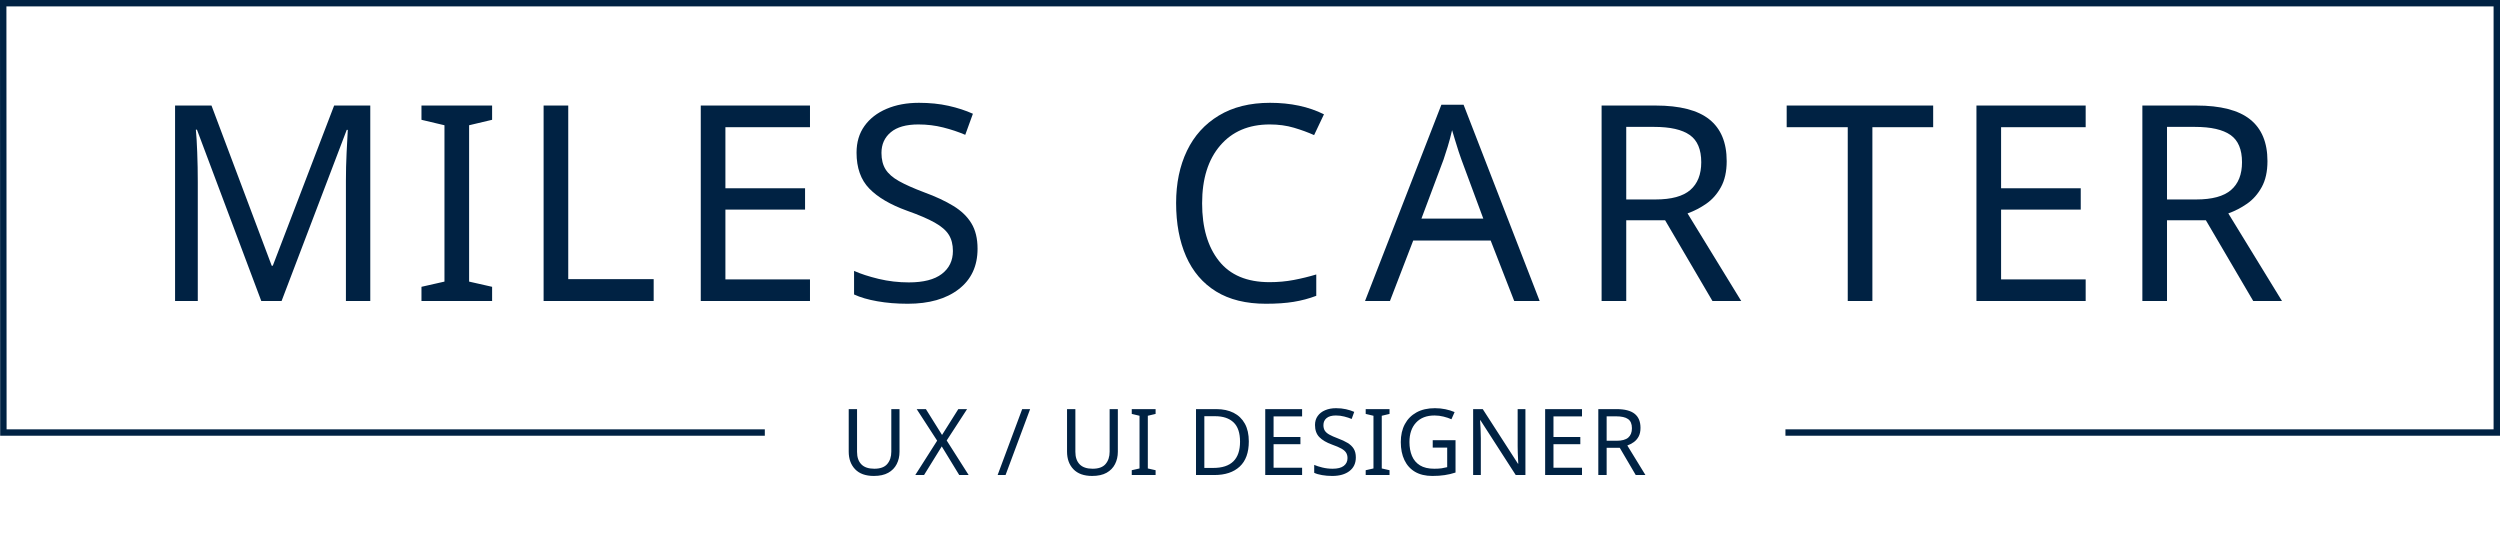
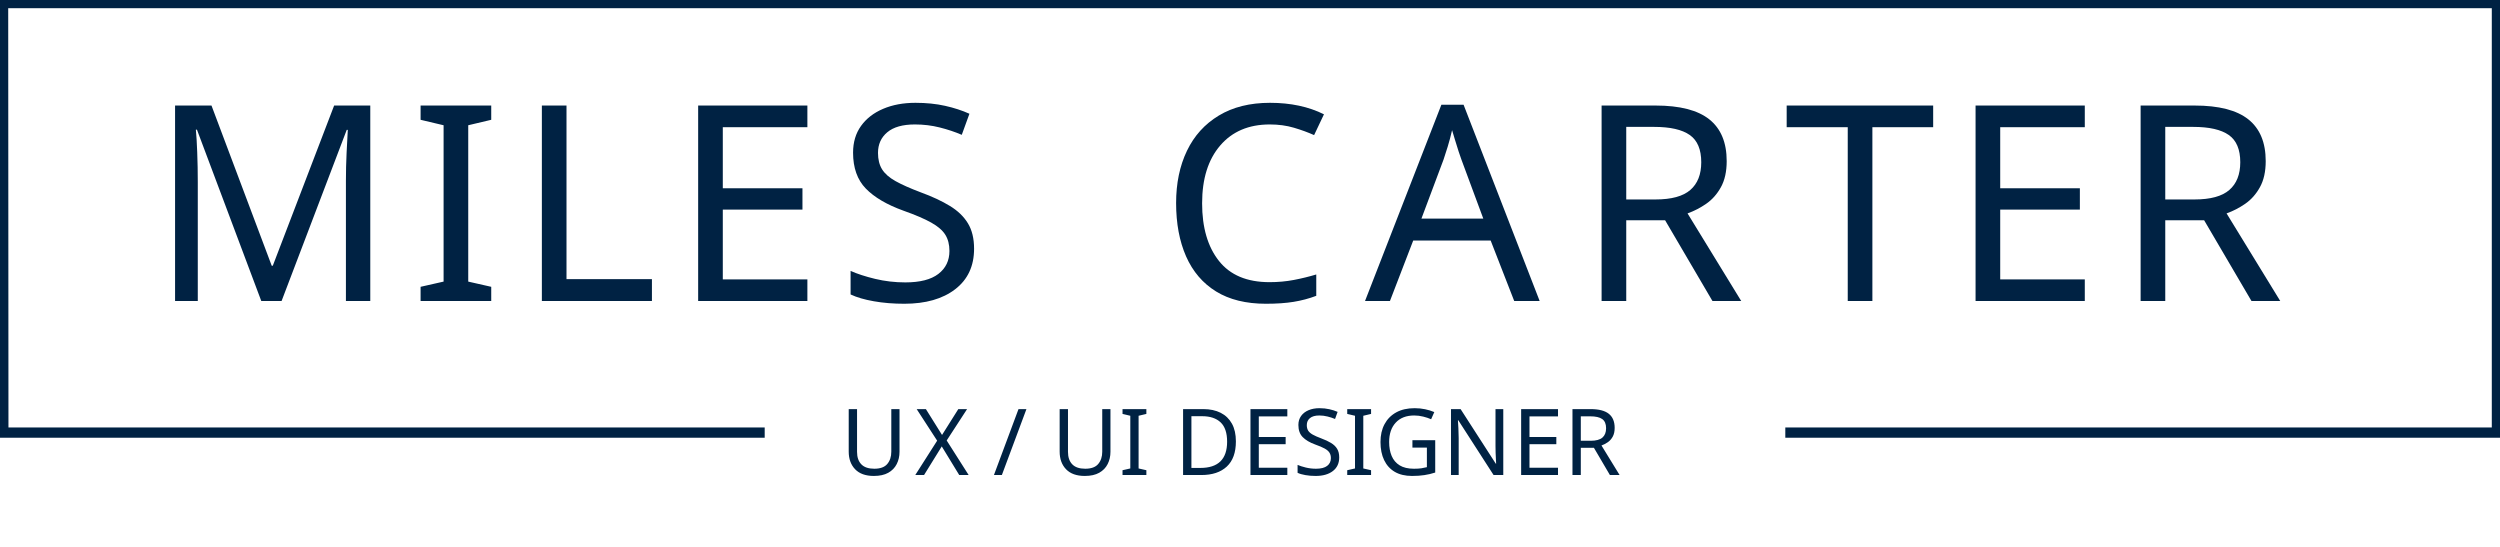
- <svg xmlns="http://www.w3.org/2000/svg" viewBox="0 0 974.9 213.25">
-   <defs>
-     <style>.cls-1{font-size:21.35px;letter-spacing:0.05em;}.cls-1,.cls-5{fill:#002243;font-family:Montserrat-Regular, Montserrat;}.cls-2,.cls-3,.cls-4{font-size:106.77px;}.cls-2{letter-spacing:0.05em;}.cls-3{letter-spacing:0.03em;}.cls-4{letter-spacing:0.04em;}.cls-5{font-size:36px;letter-spacing:0.02em;}.cls-6{letter-spacing:0.02em;}.cls-7{fill:none;stroke:#002243;stroke-miterlimit:10;stroke-width:2.5px;}</style>
-   </defs>
-   <g id="Layer_2" data-name="Layer 2">
-     <g id="Layer_4" data-name="Layer 4">
-       <text class="cls-1" transform="translate(51.25 117.39)">
-         <tspan class="cls-2" x="6.66" y="0">MILES </tspan>
-         <tspan class="cls-3" x="400.87" y="0">C</tspan>
-         <tspan class="cls-2" x="481.05" y="0">A</tspan>
-         <tspan class="cls-4" x="562.95" y="0">R</tspan>
-         <tspan class="cls-2" x="644.42" y="0">TER</tspan>
-       </text>
-       <text class="cls-5" transform="translate(327.73 185.24)">U<tspan class="cls-6" x="29.05" y="0">X / UI DESIGNER</tspan>
-       </text>
-       <polyline class="cls-7" points="696.25 168.67 973.65 168.67 973.65 1.25 1.25 1.25 1.32 168.67 298.25 168.67" />
+ <svg xmlns="http://www.w3.org/2000/svg" version="1.1" id="Layer_1" x="0px" y="0px" viewBox="0 0 974.9 213.2" style="enable-background:new 0 0 974.9 213.2;" xml:space="preserve">
+   <style type="text/css">
+ 	.st0{fill:#002243;}
+ 	.st1{font-family:'Montserrat-Regular';}
+ 	.st2{font-size:106.77px;}
+ 	.st3{letter-spacing:5;}
+ 	.st4{letter-spacing:3;}
+ 	.st5{letter-spacing:4;}
+ 	.st6{font-family:'Montserrat-SemiBold';}
+ 	.st7{font-size:36px;}
+ 	.st8{fill:none;stroke:#002243;stroke-width:4;stroke-miterlimit:10;}
+ </style>
+   <g id="Layer_2_00000125587629548517275310000017657872928028175753_">
+     <g id="Layer_4">
+       <text transform="matrix(1 0 0 1 57.91 117.39)" class="st0 st1 st2 st3">MILES </text>
+       <text transform="matrix(1 0 0 1 452.12 117.39)" class="st0 st1 st2 st4">C</text>
+       <text transform="matrix(1 0 0 1 532.3 117.39)" class="st0 st1 st2 st3">A</text>
+       <text transform="matrix(1 0 0 1 614.2 117.39)" class="st0 st1 st2 st5">R</text>
+       <text transform="matrix(1 0 0 1 695.67 117.39)" class="st0 st1 st2 st3">TER</text>
+       <text transform="matrix(1 0 0 1 327.73 185.24)" class="st0 st6 st7">U</text>
+       <text transform="matrix(1 0 0 1 356.78 185.24)" class="st0 st6 st7">X / UI DESIGNER</text>
+       <polyline class="st8" points="696.2,168.7 973.7,168.7 973.7,1.2 1.2,1.2 1.3,168.7 298.2,168.7   " />
    </g>
  </g>
</svg>
